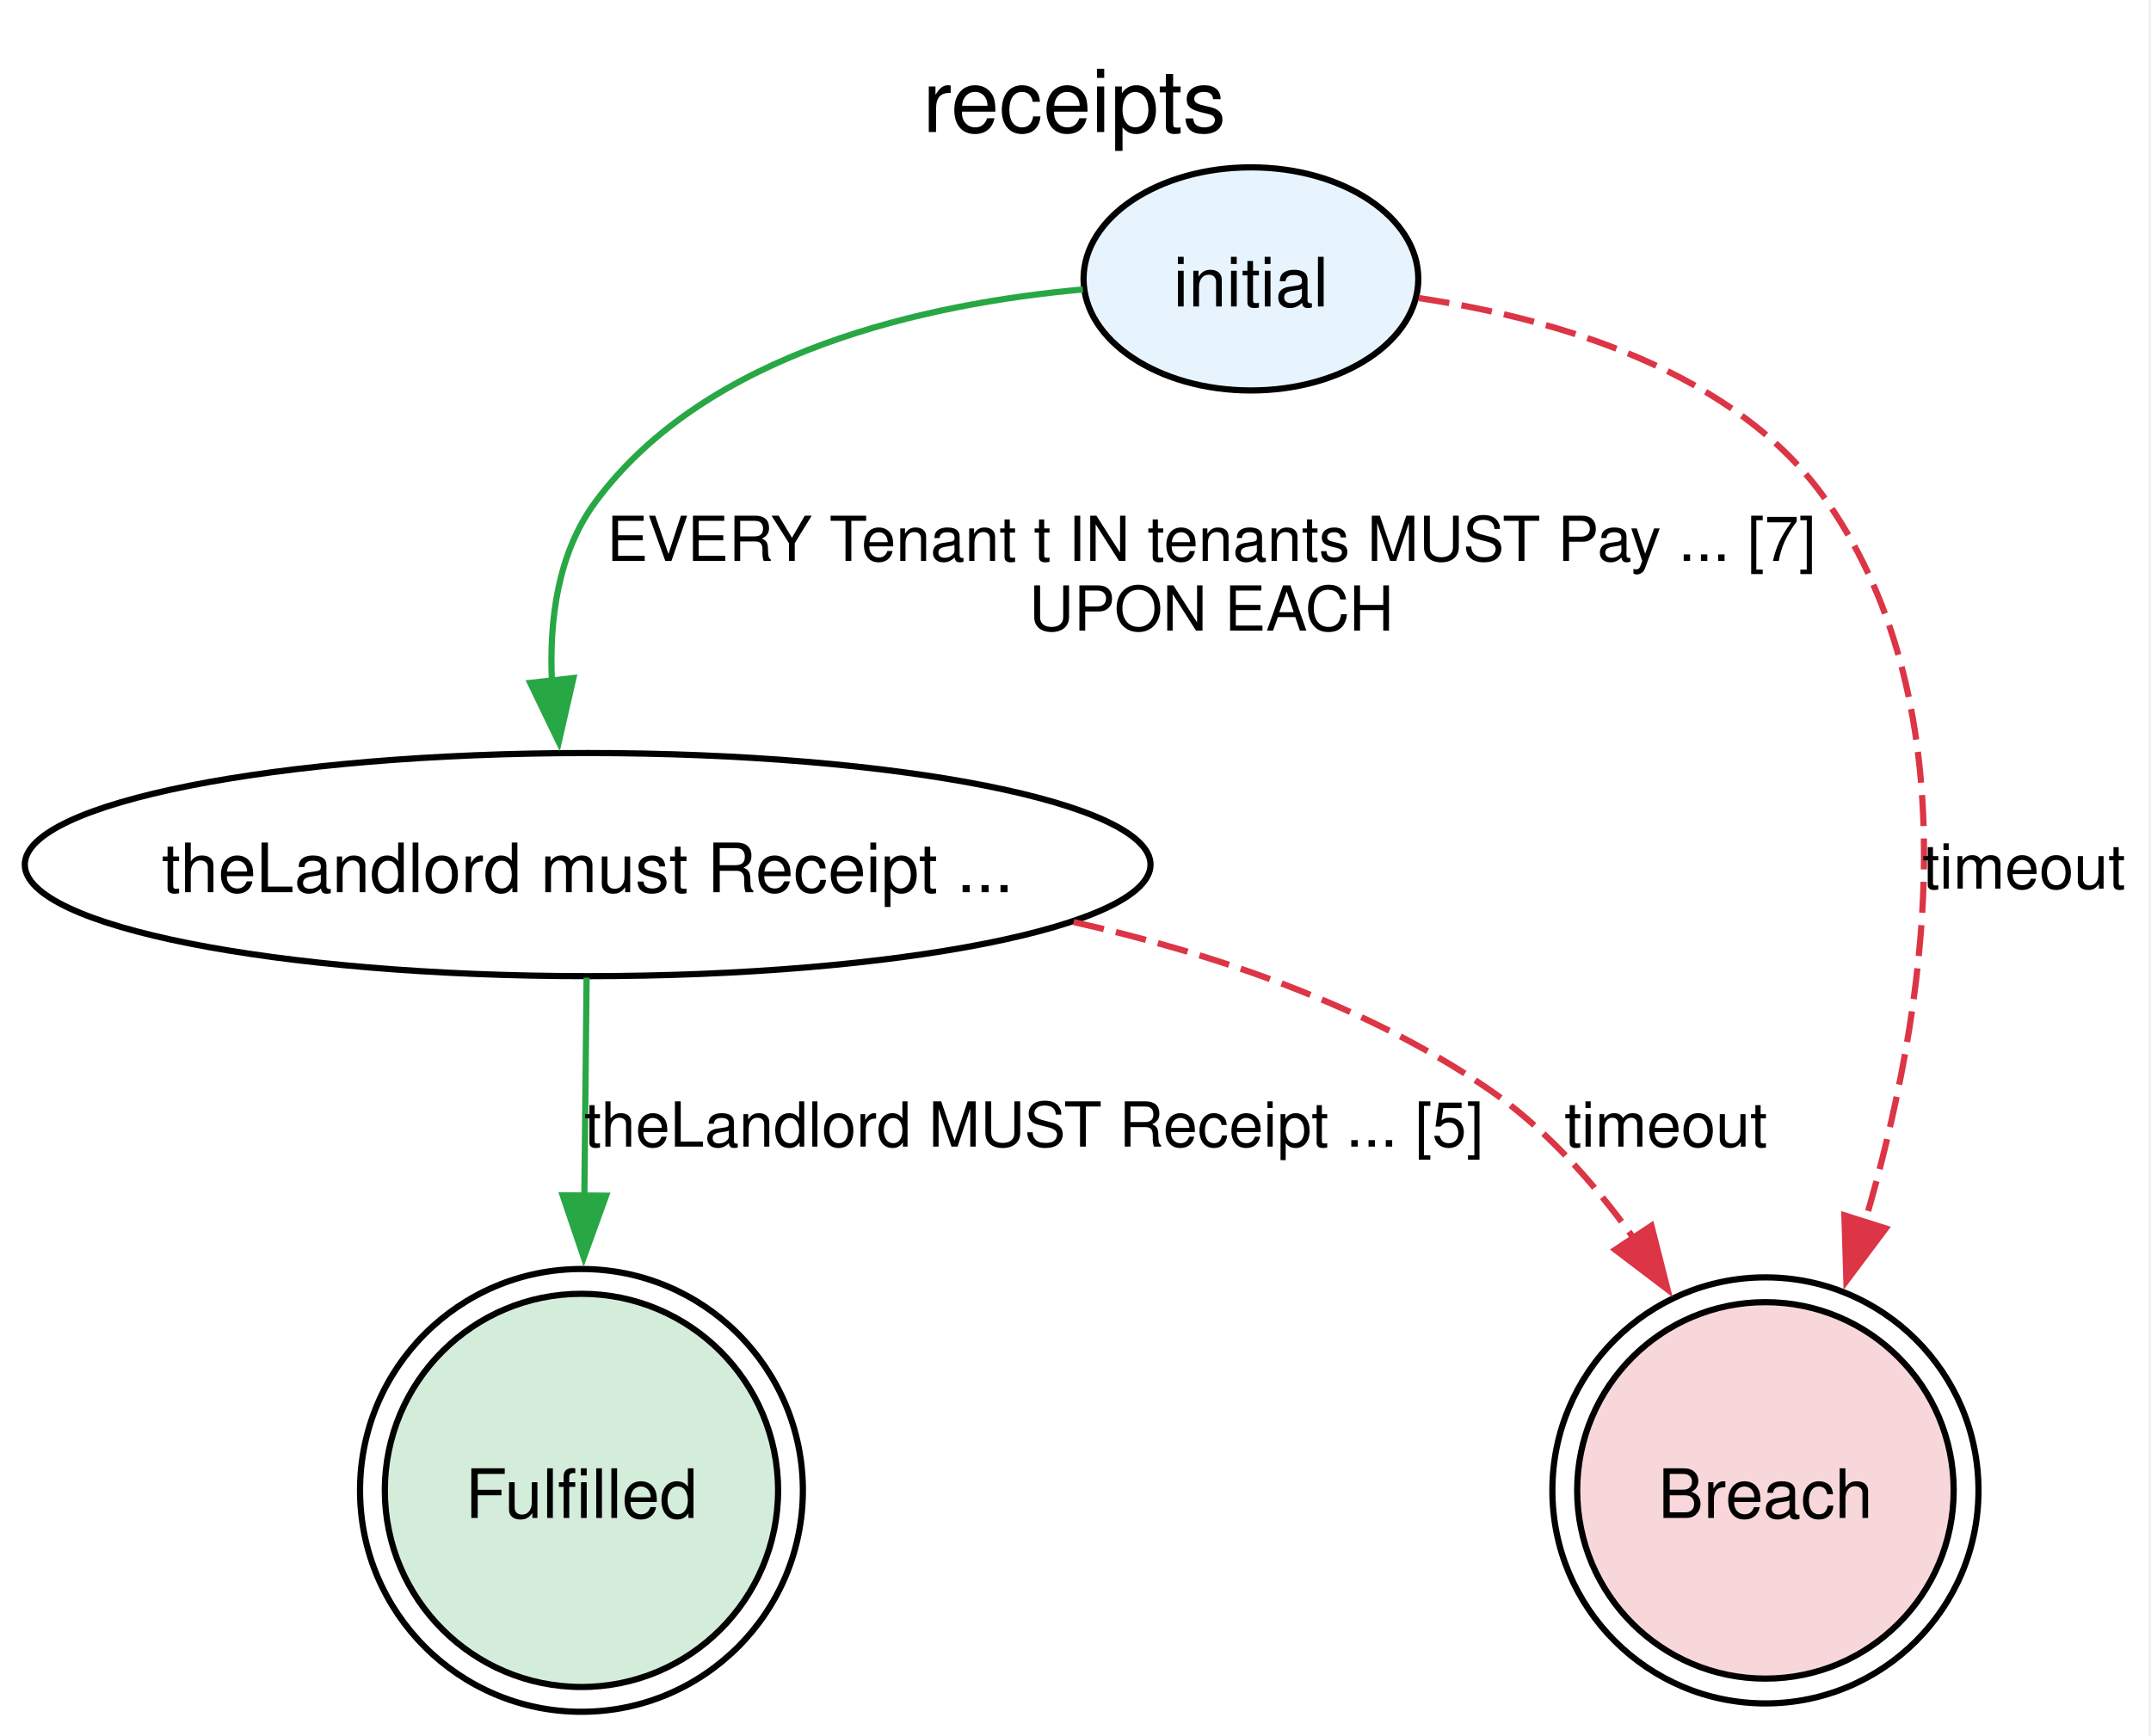
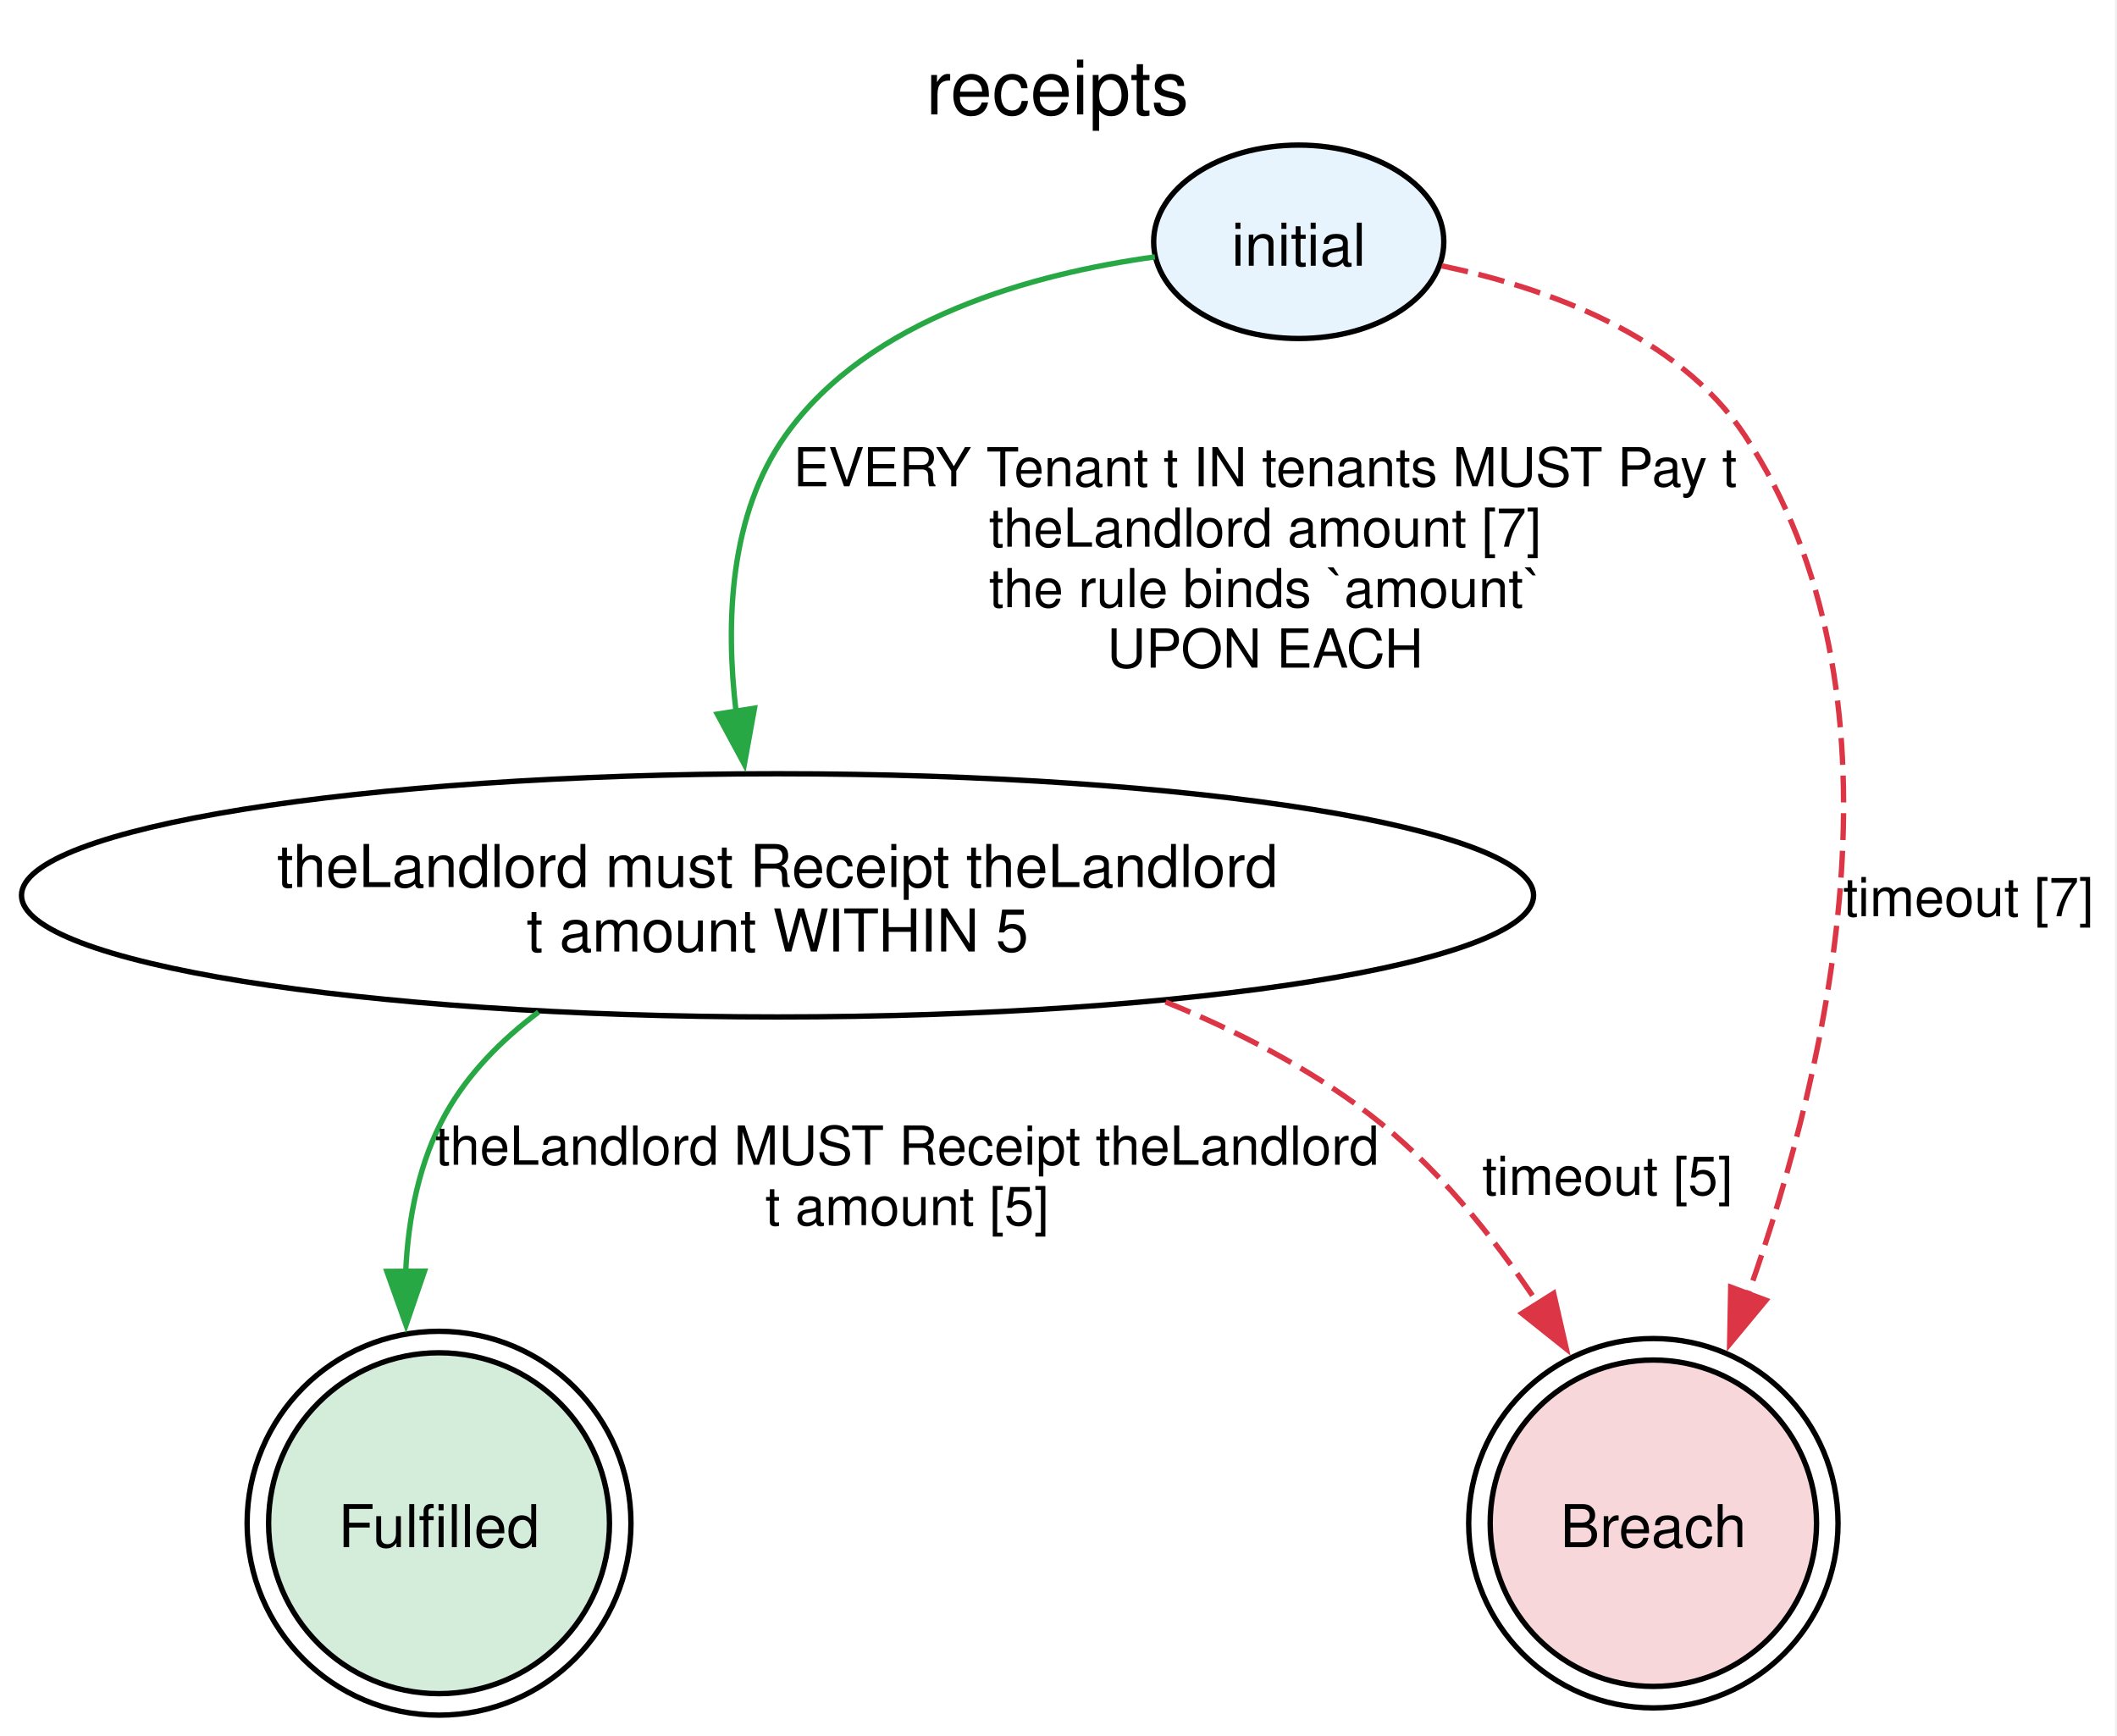
- <svg xmlns="http://www.w3.org/2000/svg" width="347pt" height="280pt" viewBox="0.00 0.00 347.00 280.00">
-   <g id="graph0" class="graph" transform="scale(1 1) rotate(0) translate(4 276.19)">
-     <polygon fill="white" stroke="none" points="-4,4 -4,-276.19 342.63,-276.19 342.63,4 -4,4" />
-     <text xml:space="preserve" text-anchor="middle" x="169.32" y="-254.89" font-family="Helvetica,sans-Serif" font-size="14.00">receipts</text>
+ <svg xmlns="http://www.w3.org/2000/svg" width="394pt" height="323pt" viewBox="0.00 0.00 394.00 323.00">
+   <g id="graph0" class="graph" transform="scale(1 1) rotate(0) translate(4 319.2)">
+     <polygon fill="white" stroke="none" points="-4,4 -4,-319.2 389.61,-319.2 389.61,4 -4,4" />
+     <text xml:space="preserve" text-anchor="middle" x="192.8" y="-297.9" font-family="Helvetica,sans-Serif" font-size="14.00">receipts</text>
    <g id="node1" class="node">
-       <ellipse fill="#e8f4fd" stroke="black" cx="197.8" cy="-231.19" rx="27" ry="18" />
-       <text xml:space="preserve" text-anchor="middle" x="197.8" y="-226.74" font-family="Helvetica,sans-Serif" font-size="11.00">initial</text>
+       <ellipse fill="#e8f4fd" stroke="black" cx="237.71" cy="-274.2" rx="27" ry="18" />
+       <text xml:space="preserve" text-anchor="middle" x="237.71" y="-269.75" font-family="Helvetica,sans-Serif" font-size="11.00">initial</text>
    </g>
    <g id="node2" class="node">
-       <ellipse fill="#ffffff" stroke="black" cx="90.8" cy="-136.69" rx="90.8" ry="18" />
-       <text xml:space="preserve" text-anchor="middle" x="90.8" y="-132.24" font-family="Helvetica,sans-Serif" font-size="11.00">theLandlord must Receipt ...</text>
+       <ellipse fill="#ffffff" stroke="black" cx="140.71" cy="-152.57" rx="140.71" ry="22.63" />
+       <text xml:space="preserve" text-anchor="middle" x="140.71" y="-154.12" font-family="Helvetica,sans-Serif" font-size="11.00">theLandlord must Receipt theLandlord</text>
+       <text xml:space="preserve" text-anchor="middle" x="140.71" y="-142.12" font-family="Helvetica,sans-Serif" font-size="11.00">t amount WITHIN 5</text>
    </g>
    <g id="edge1" class="edge">
-       <path fill="none" stroke="#28a745" d="M170.69,-229.49C145.78,-227.24 110.1,-219.61 92.05,-195.19 86,-187 84.57,-176.2 85.04,-166.17" />
-       <polygon fill="#28a745" stroke="#28a745" points="88.5,-166.79 86.14,-156.46 81.54,-166.01 88.5,-166.79" />
-       <text xml:space="preserve" text-anchor="middle" x="191.43" y="-185.69" font-family="Helvetica,sans-Serif" font-size="10.00">EVERY Tenant t IN tenants MUST Pay ... [7]</text>
-       <text xml:space="preserve" text-anchor="middle" x="191.43" y="-174.44" font-family="Helvetica,sans-Serif" font-size="10.00">UPON EACH</text>
+       <path fill="none" stroke="#28a745" d="M210.94,-271.39C188.53,-268.3 157.78,-260.06 142.21,-238.2 131.76,-223.51 130.98,-203.46 133.01,-186.57" />
+       <polygon fill="#28a745" stroke="#28a745" points="136.42,-187.4 134.53,-176.97 129.5,-186.3 136.42,-187.4" />
+       <text xml:space="preserve" text-anchor="middle" x="231.46" y="-228.7" font-family="Helvetica,sans-Serif" font-size="10.00">EVERY Tenant t IN tenants MUST Pay t</text>
+       <text xml:space="preserve" text-anchor="middle" x="231.46" y="-217.45" font-family="Helvetica,sans-Serif" font-size="10.00">theLandlord amount [7]</text>
+       <text xml:space="preserve" text-anchor="middle" x="231.46" y="-206.2" font-family="Helvetica,sans-Serif" font-size="10.00">the rule binds `amount`</text>
+       <text xml:space="preserve" text-anchor="middle" x="231.46" y="-194.95" font-family="Helvetica,sans-Serif" font-size="10.00">UPON EACH</text>
    </g>
    <g id="node4" class="node">
-       <ellipse fill="#f8d7da" stroke="black" cx="280.8" cy="-35.72" rx="30.37" ry="30.37" />
-       <ellipse fill="none" stroke="black" cx="280.8" cy="-35.72" rx="34.37" ry="34.37" />
-       <text xml:space="preserve" text-anchor="middle" x="280.8" y="-31.27" font-family="Helvetica,sans-Serif" font-size="11.00">Breach</text>
+       <ellipse fill="#f8d7da" stroke="black" cx="303.71" cy="-35.72" rx="30.37" ry="30.37" />
+       <ellipse fill="none" stroke="black" cx="303.71" cy="-35.72" rx="34.37" ry="34.37" />
+       <text xml:space="preserve" text-anchor="middle" x="303.71" y="-31.27" font-family="Helvetica,sans-Serif" font-size="11.00">Breach</text>
    </g>
    <g id="edge2" class="edge">
-       <path fill="none" stroke="#dc3545" stroke-dasharray="5,2" d="M224.86,-228.1C246.68,-224.83 276.08,-216.47 290.8,-195.19 314.23,-161.34 306.92,-113.06 296.76,-78.7" />
-       <polygon fill="#dc3545" stroke="#dc3545" points="300.21,-77.99 293.86,-69.51 293.54,-80.1 300.21,-77.99" />
-       <text xml:space="preserve" text-anchor="middle" x="322.51" y="-132.82" font-family="Helvetica,sans-Serif" font-size="10.00">timeout</text>
+       <path fill="none" stroke="#dc3545" stroke-dasharray="5,2" d="M264.32,-269.73C283.56,-265.69 308.26,-256.96 320.71,-238.2 352.32,-190.57 336.84,-122.02 321.39,-78.43" />
+       <polygon fill="#dc3545" stroke="#dc3545" points="324.67,-77.22 317.91,-69.07 318.11,-79.66 324.67,-77.22" />
+       <text xml:space="preserve" text-anchor="middle" x="362.36" y="-148.69" font-family="Helvetica,sans-Serif" font-size="10.00">timeout [7]</text>
    </g>
    <g id="node3" class="node">
-       <ellipse fill="#d4edda" stroke="black" cx="89.8" cy="-35.72" rx="31.72" ry="31.72" />
-       <ellipse fill="none" stroke="black" cx="89.8" cy="-35.72" rx="35.72" ry="35.72" />
-       <text xml:space="preserve" text-anchor="middle" x="89.8" y="-31.27" font-family="Helvetica,sans-Serif" font-size="11.00">Fulfilled</text>
+       <ellipse fill="#d4edda" stroke="black" cx="77.71" cy="-35.72" rx="31.72" ry="31.72" />
+       <ellipse fill="none" stroke="black" cx="77.71" cy="-35.72" rx="35.72" ry="35.72" />
+       <text xml:space="preserve" text-anchor="middle" x="77.71" y="-31.27" font-family="Helvetica,sans-Serif" font-size="11.00">Fulfilled</text>
    </g>
    <g id="edge3" class="edge">
-       <path fill="none" stroke="#28a745" d="M90.63,-118.45C90.53,-108.61 90.4,-95.77 90.27,-83.18" />
-       <polygon fill="#28a745" stroke="#28a745" points="93.77,-83.27 90.17,-73.3 86.77,-83.34 93.77,-83.27" />
-       <text xml:space="preserve" text-anchor="middle" x="162.8" y="-91.19" font-family="Helvetica,sans-Serif" font-size="10.00">theLandlord MUST Receipt ... [5]</text>
+       <path fill="none" stroke="#28a745" d="M96.23,-130.85C89.33,-125.66 83.12,-119.4 78.96,-111.94 74.02,-103.07 71.97,-92.65 71.5,-82.44" />
+       <polygon fill="#28a745" stroke="#28a745" points="75,-82.63 71.57,-72.61 68,-82.59 75,-82.63" />
+       <text xml:space="preserve" text-anchor="middle" x="164.84" y="-102.44" font-family="Helvetica,sans-Serif" font-size="10.00">theLandlord MUST Receipt theLandlord</text>
+       <text xml:space="preserve" text-anchor="middle" x="164.84" y="-91.19" font-family="Helvetica,sans-Serif" font-size="10.00">t amount [5]</text>
    </g>
    <g id="edge4" class="edge">
-       <path fill="none" stroke="#dc3545" stroke-dasharray="5,2" d="M169.2,-127.42C192.1,-122.29 216.21,-114.02 235.8,-100.69 245.05,-94.4 253.01,-85.53 259.55,-76.4" />
-       <polygon fill="#dc3545" stroke="#dc3545" points="262.41,-78.42 265.01,-68.14 256.57,-74.55 262.41,-78.42" />
-       <text xml:space="preserve" text-anchor="middle" x="264.75" y="-91.19" font-family="Helvetica,sans-Serif" font-size="10.00">timeout</text>
+       <path fill="none" stroke="#dc3545" stroke-dasharray="5,2" d="M212.93,-132.74C226.26,-127.32 239.5,-120.49 250.71,-111.94 263.17,-102.45 273.85,-89.2 282.3,-76.46" />
+       <polygon fill="#dc3545" stroke="#dc3545" points="285.15,-78.5 287.51,-68.17 279.23,-74.77 285.15,-78.5" />
+       <text xml:space="preserve" text-anchor="middle" x="295.18" y="-96.82" font-family="Helvetica,sans-Serif" font-size="10.00">timeout [5]</text>
    </g>
  </g>
</svg>
